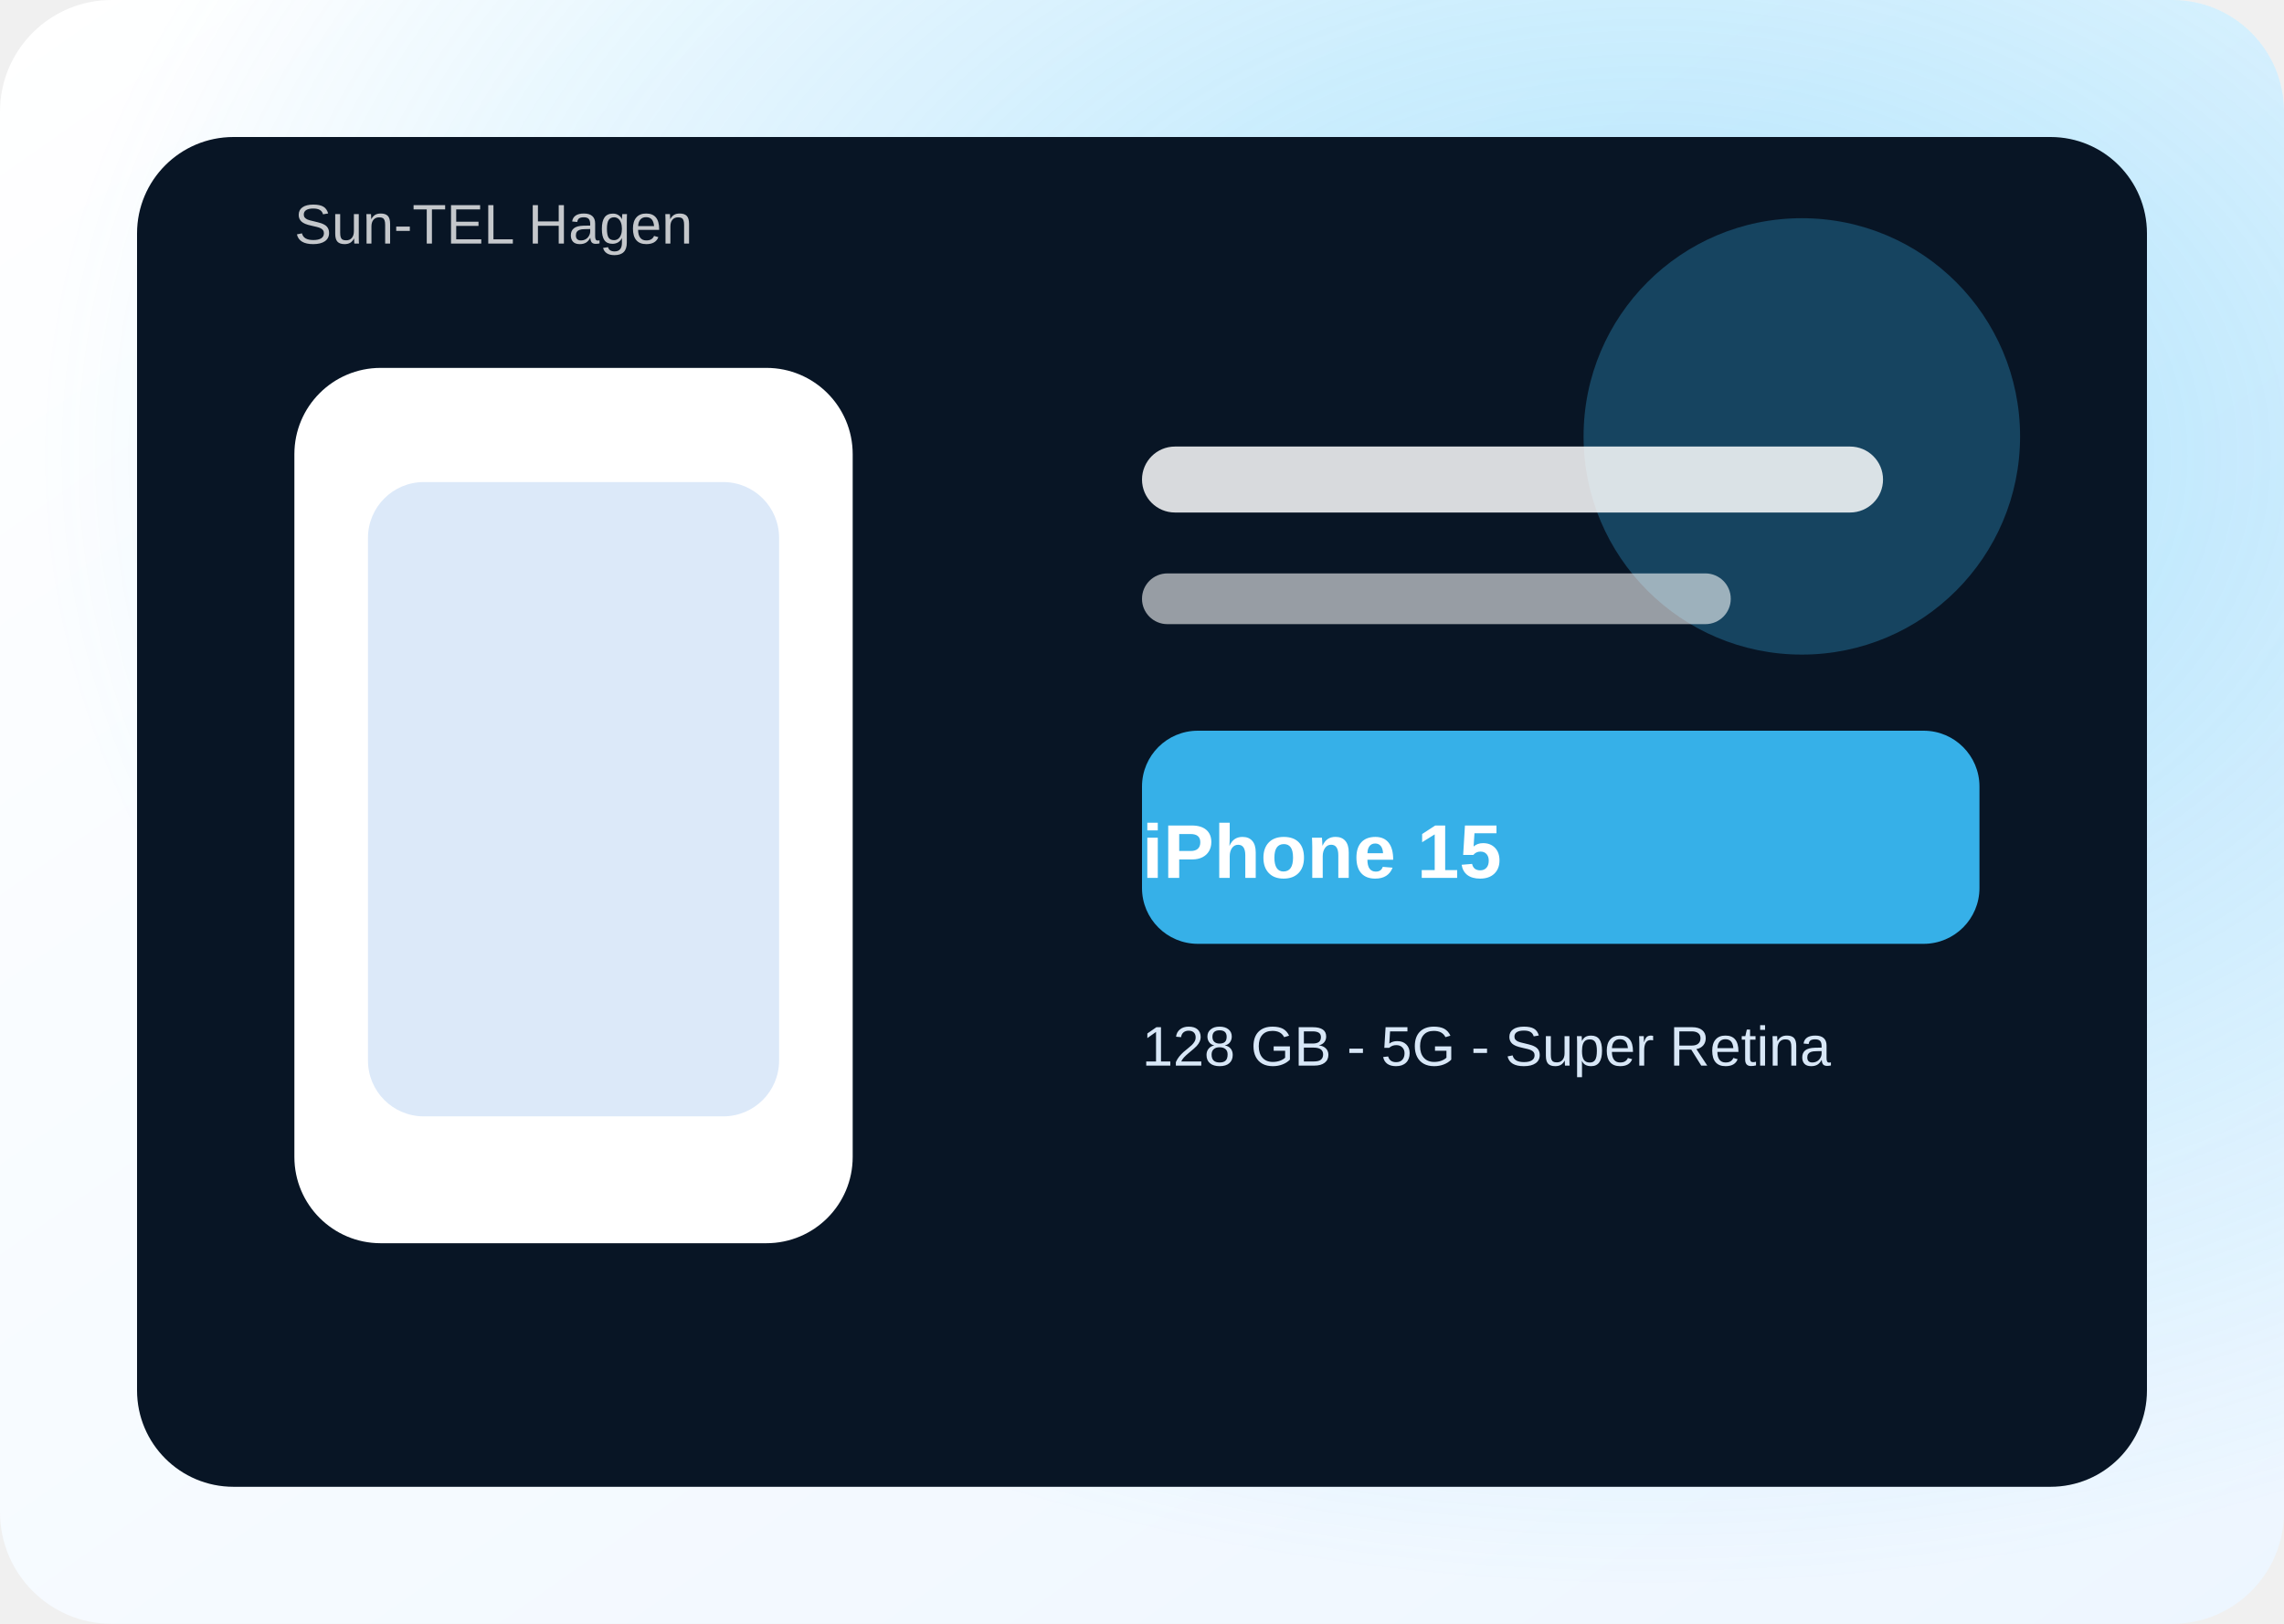
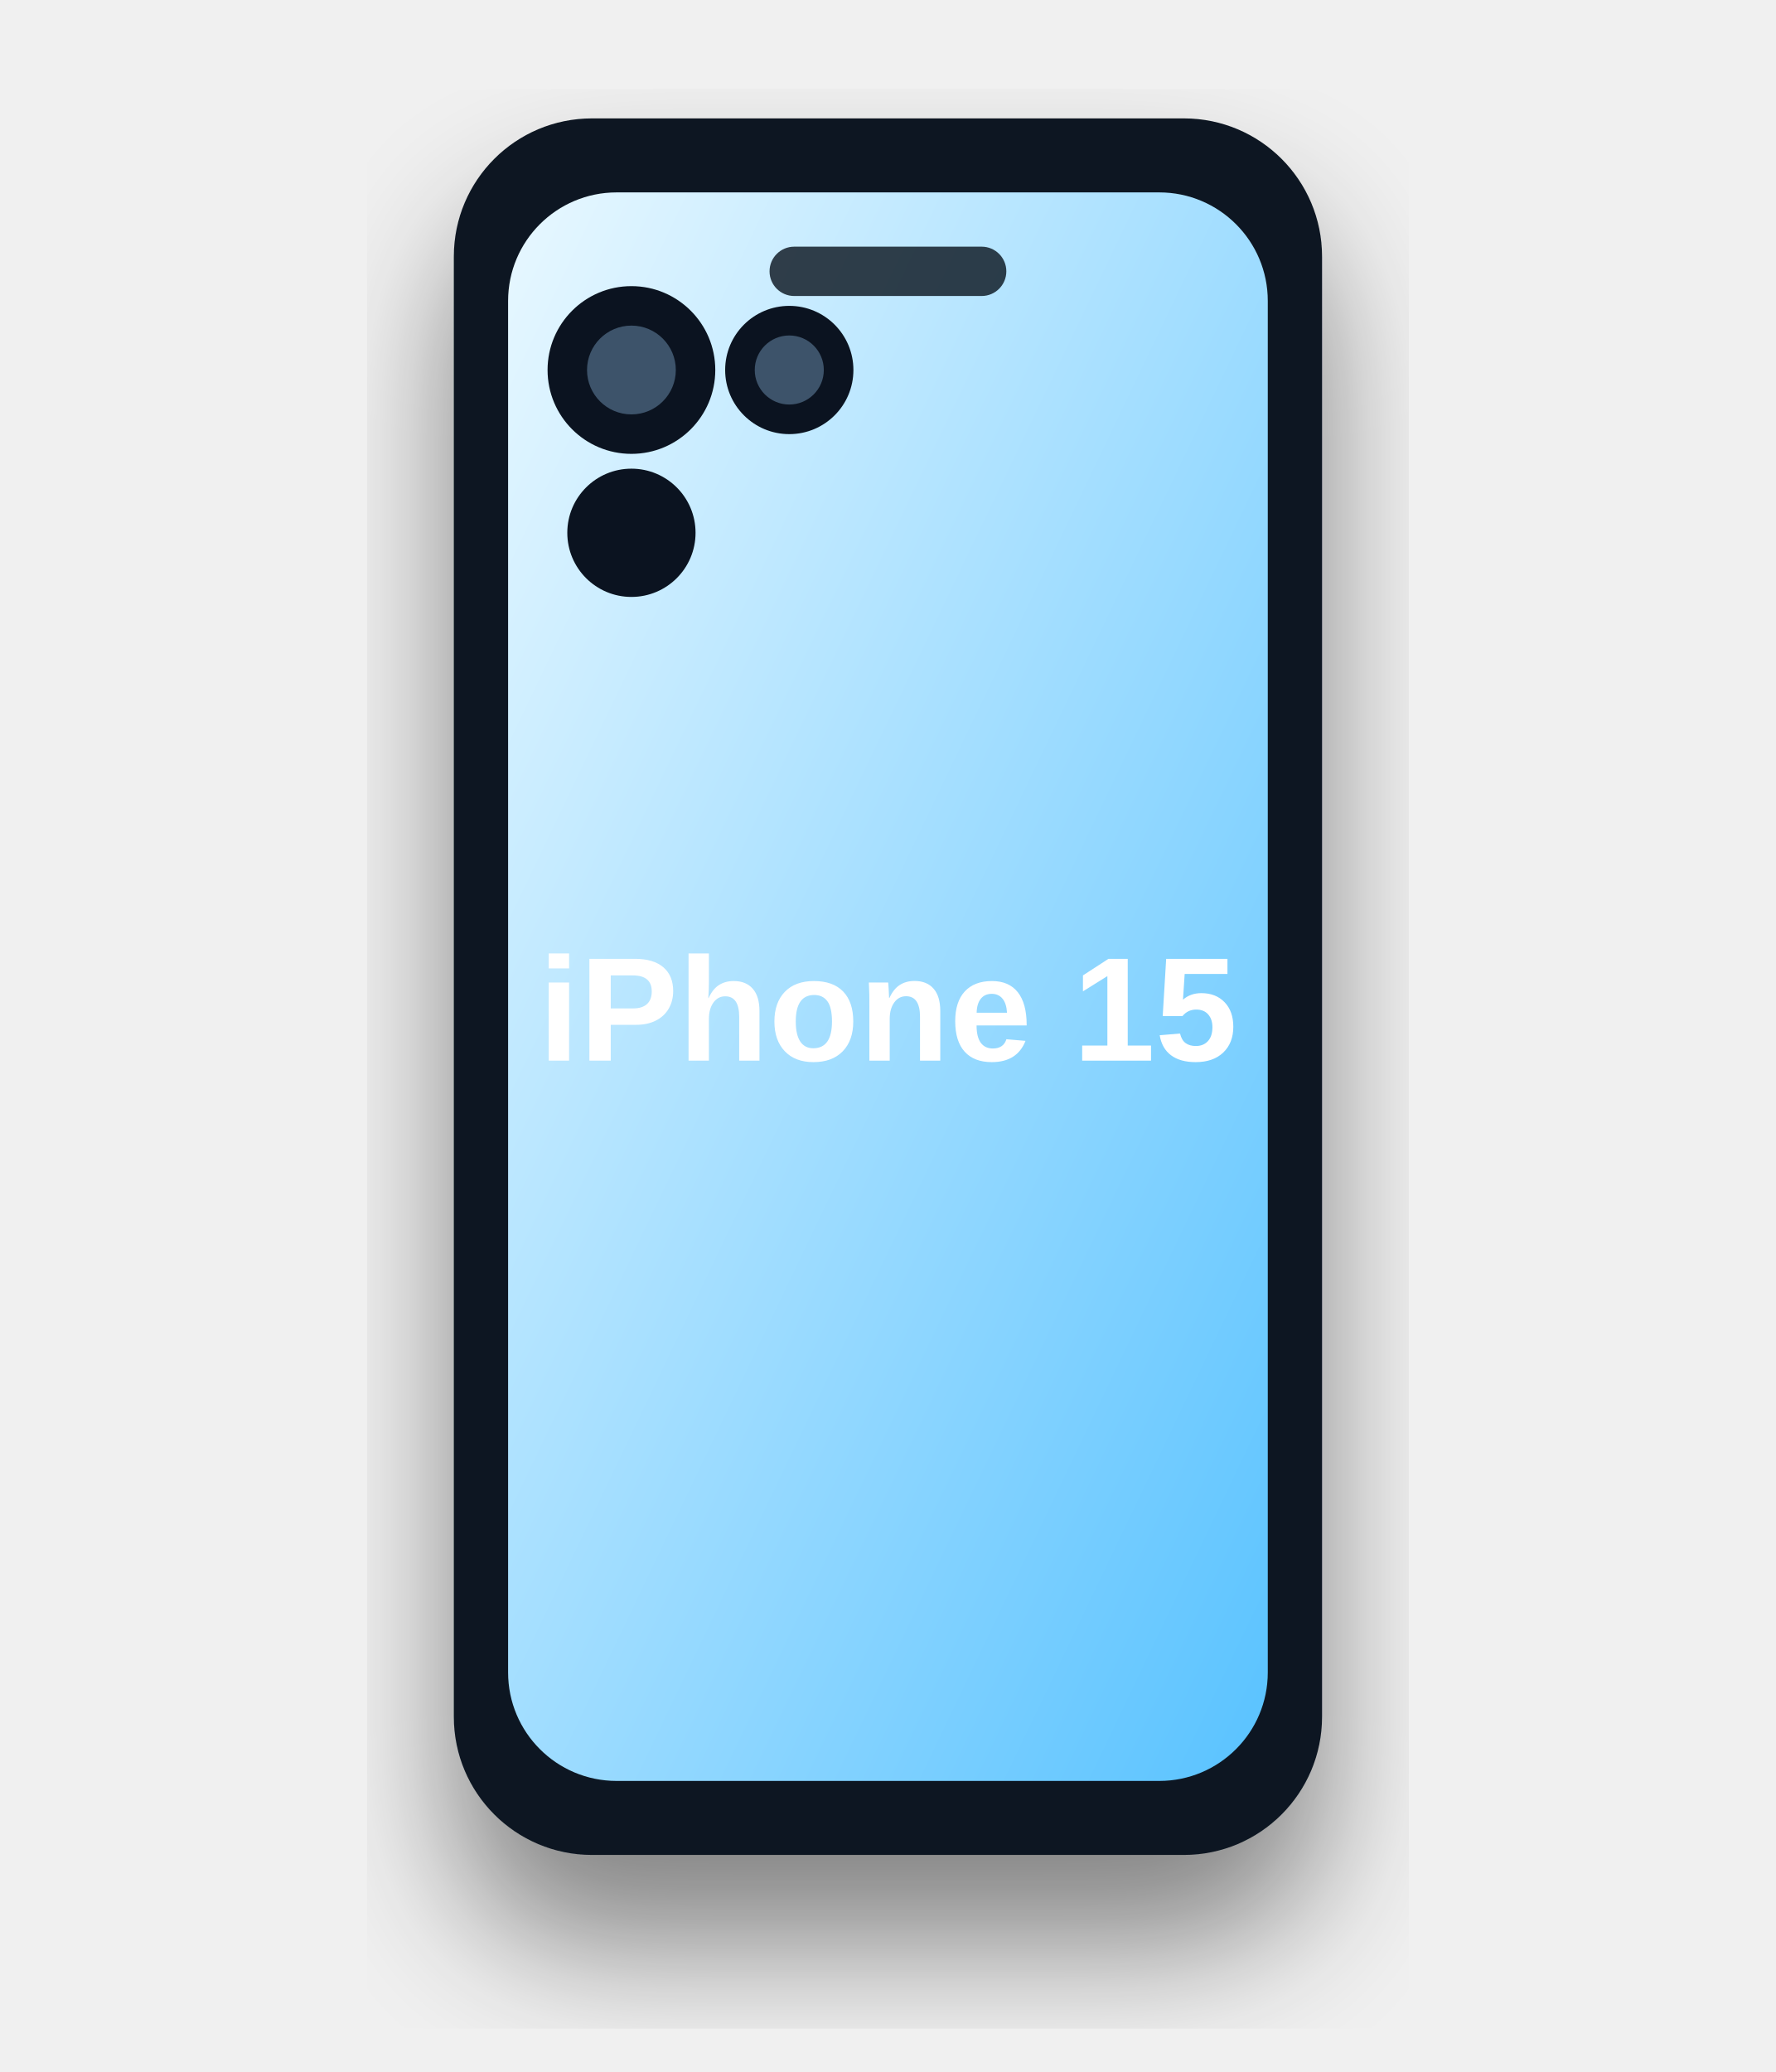
- <svg xmlns="http://www.w3.org/2000/svg" width="900" height="640" viewBox="0 0 900 640">
+ <svg xmlns="http://www.w3.org/2000/svg" width="360" height="420" viewBox="0 0 360 420">
  <defs>
-     <linearGradient id="bg" x1="0" y1="0" x2="1" y2="1">
-       <stop offset="0" stop-color="#ffffff" />
-       <stop offset="1" stop-color="#edf6ff" />
+     <linearGradient id="g" x1="0" x2="1" y1="0" y2="1">
+       <stop stop-color="#e9f8ff" />
+       <stop offset="1" stop-color="#58c2ff" />
    </linearGradient>
-     <radialGradient id="glow" cx="72%" cy="28%" r="70%">
-       <stop offset="0" stop-color="#39bdf8" stop-opacity=".38" />
-       <stop offset="1" stop-color="#39bdf8" stop-opacity="0" />
-     </radialGradient>
+     <filter id="s">
+       <feDropShadow dx="0" dy="18" stdDeviation="14" flood-color="#000" flood-opacity=".45" />
+     </filter>
  </defs>
-   <rect width="900" height="640" rx="44" fill="url(#bg)" />
-   <rect width="900" height="640" rx="44" fill="url(#glow)" />
-   <rect x="54" y="54" width="792" height="532" rx="38" fill="#081525" />
-   <circle cx="710" cy="172" r="86" fill="#39bdf8" opacity=".28" />
-   <rect x="116" y="145" width="220" height="345" rx="34" fill="#ffffff" />
-   <rect x="145" y="190" width="162" height="250" rx="22" fill="#dce9f9" />
-   <rect x="450" y="176" width="292" height="26" rx="13" fill="#ffffff" opacity=".84" />
-   <rect x="450" y="226" width="232" height="20" rx="10" fill="#ffffff" opacity=".58" />
-   <rect x="450" y="288" width="330" height="84" rx="22" fill="#39bdf8" opacity=".92" />
-   <text x="116" y="96" font-family="Arial, sans-serif" font-size="22" fill="#ffffff" opacity=".76">Sun-TEL Hagen</text>
-   <text x="450" y="346" font-family="Arial, sans-serif" font-size="30" font-weight="700" fill="#ffffff">iPhone 15</text>
-   <text x="450" y="420" font-family="Arial, sans-serif" font-size="22" fill="#d8e7f7">128 GB - 5G - Super Retina</text>
+   <rect x="92" y="24" width="176" height="352" rx="28" fill="#101820" filter="url(#s)" />
+   <rect x="103" y="39" width="154" height="322" rx="22" fill="url(#g)" />
+   <rect x="156" y="50" width="48" height="10" rx="5" fill="#08111c" opacity=".8" />
+   <circle cx="128" cy="75" r="17" fill="#0b1320" />
+   <circle cx="128" cy="75" r="9" fill="#3d536a" />
+   <circle cx="160" cy="75" r="13" fill="#0b1320" />
+   <circle cx="160" cy="75" r="7" fill="#3d536a" />
+   <circle cx="128" cy="108" r="13" fill="#0b1320" />
+   <text x="180" y="215" text-anchor="middle" font-family="Arial" font-size="30" font-weight="800" fill="white">iPhone 15</text>
</svg>
